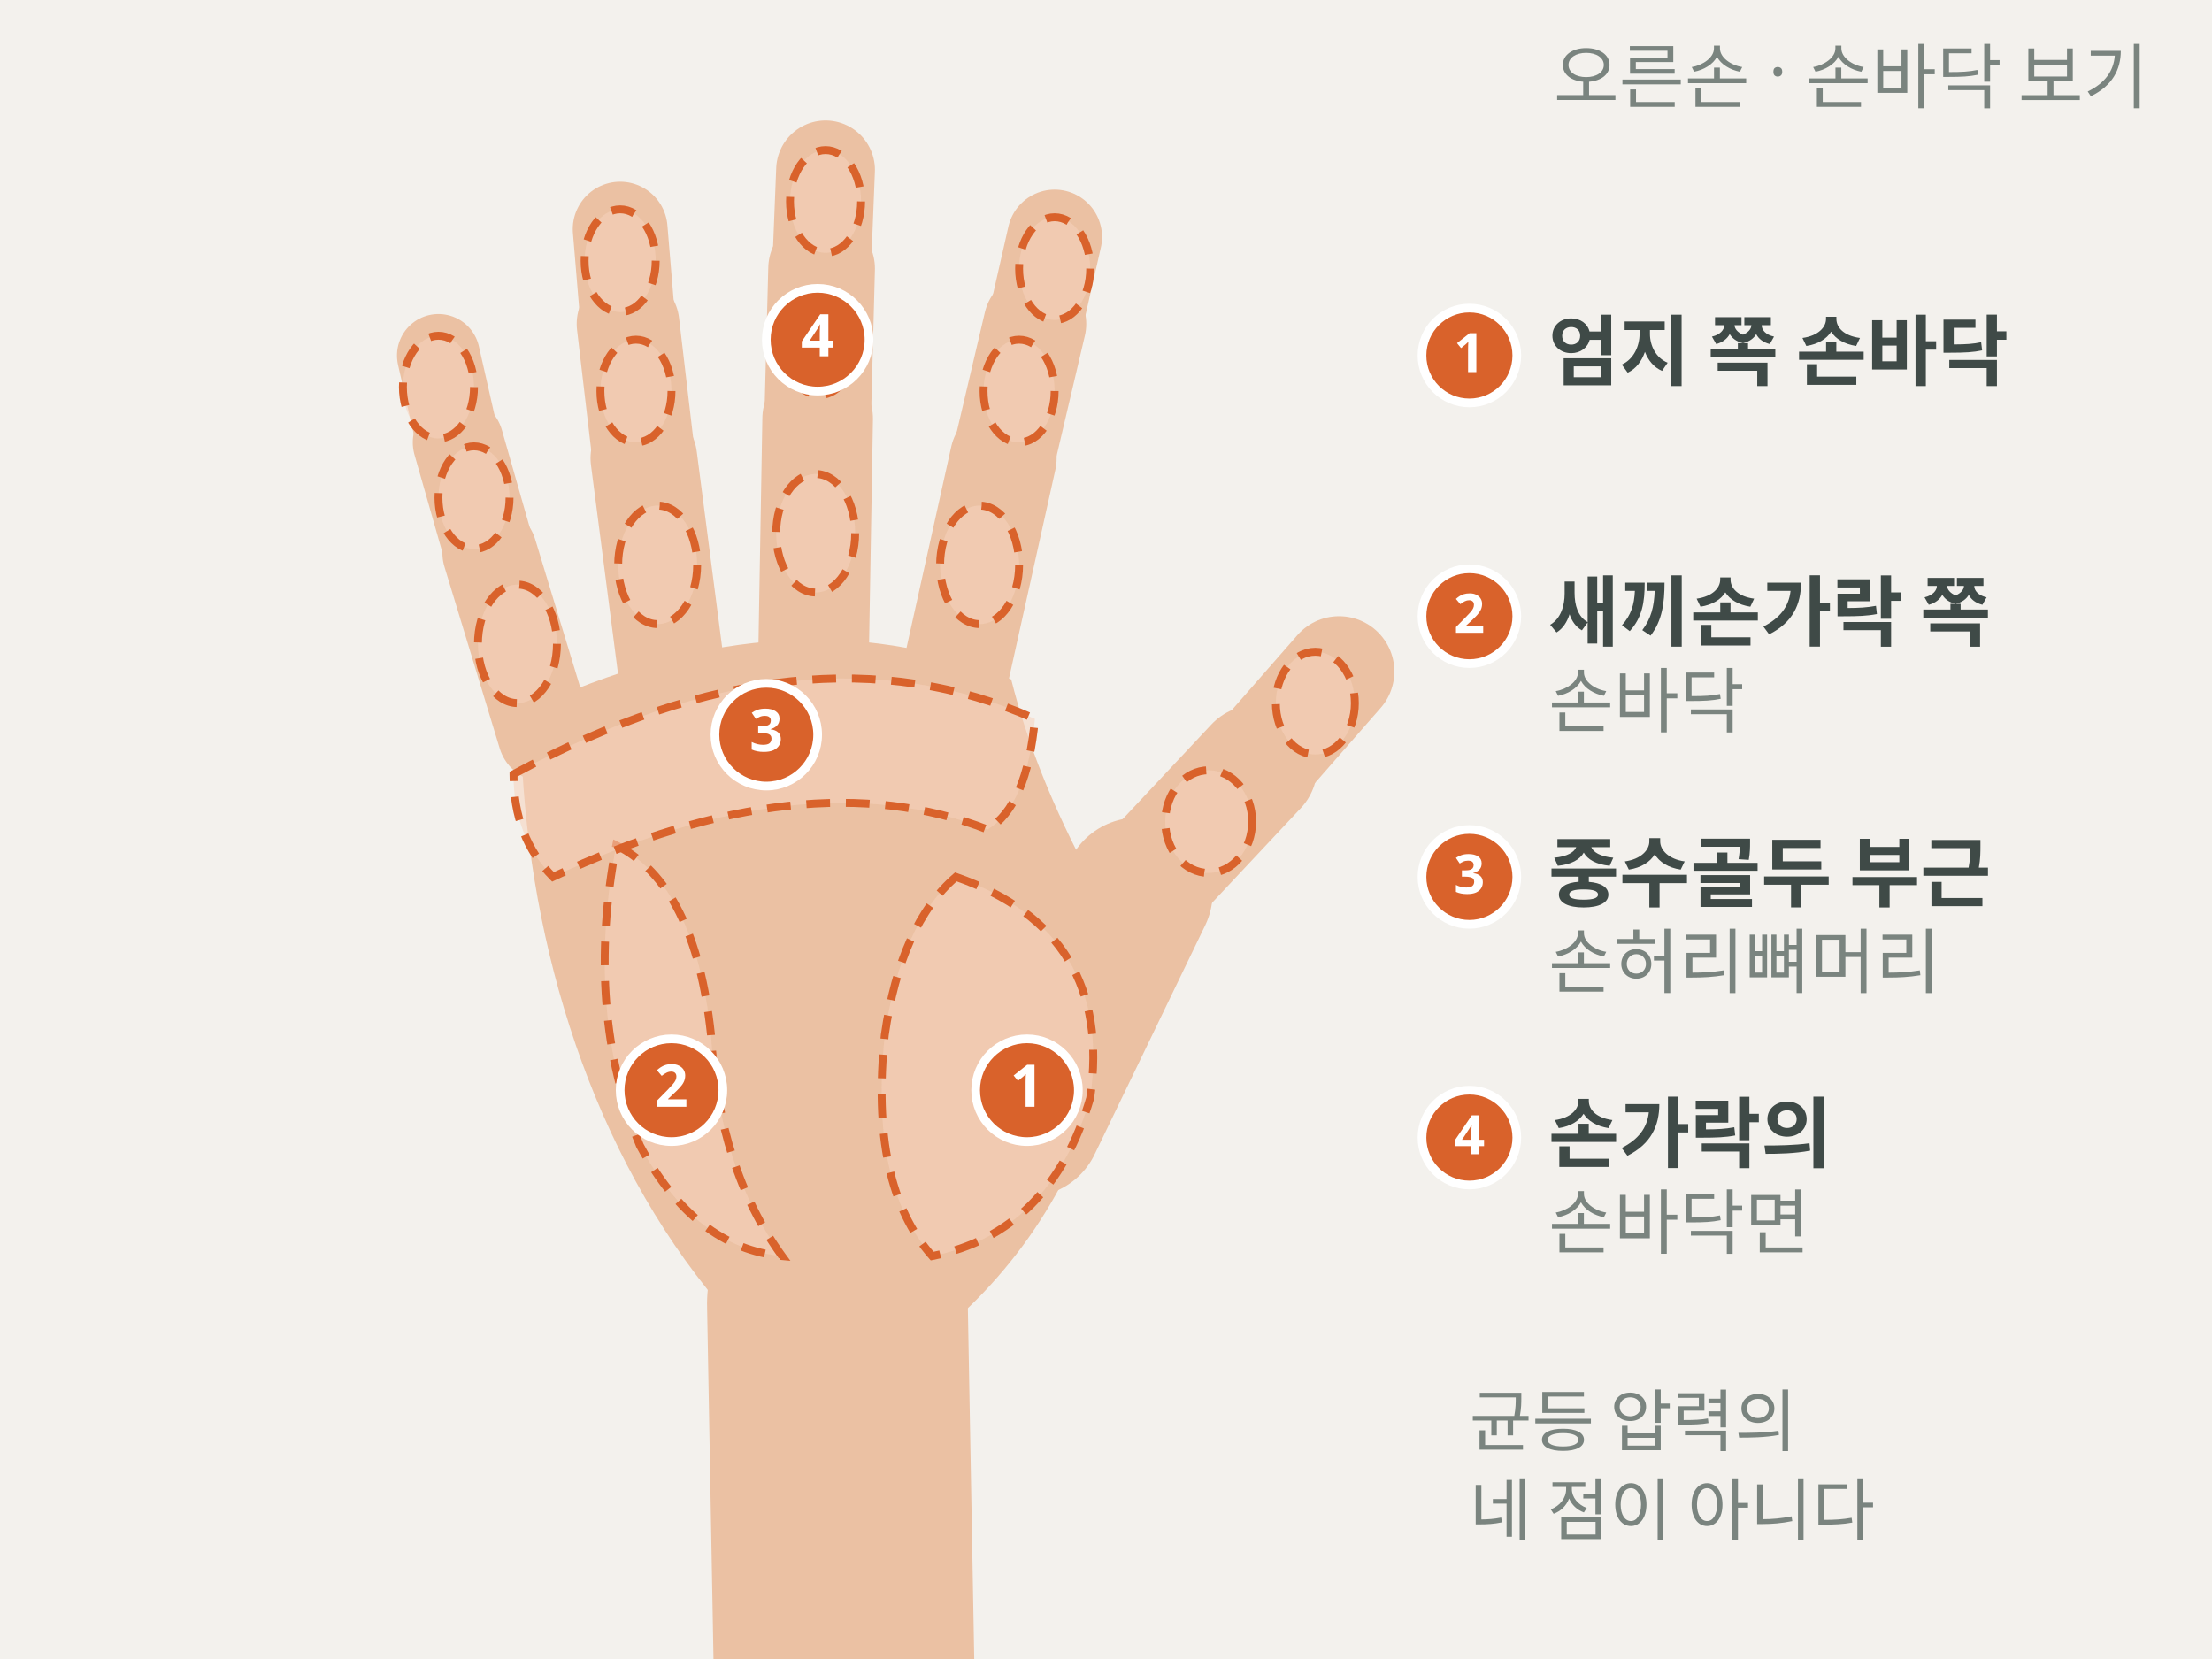
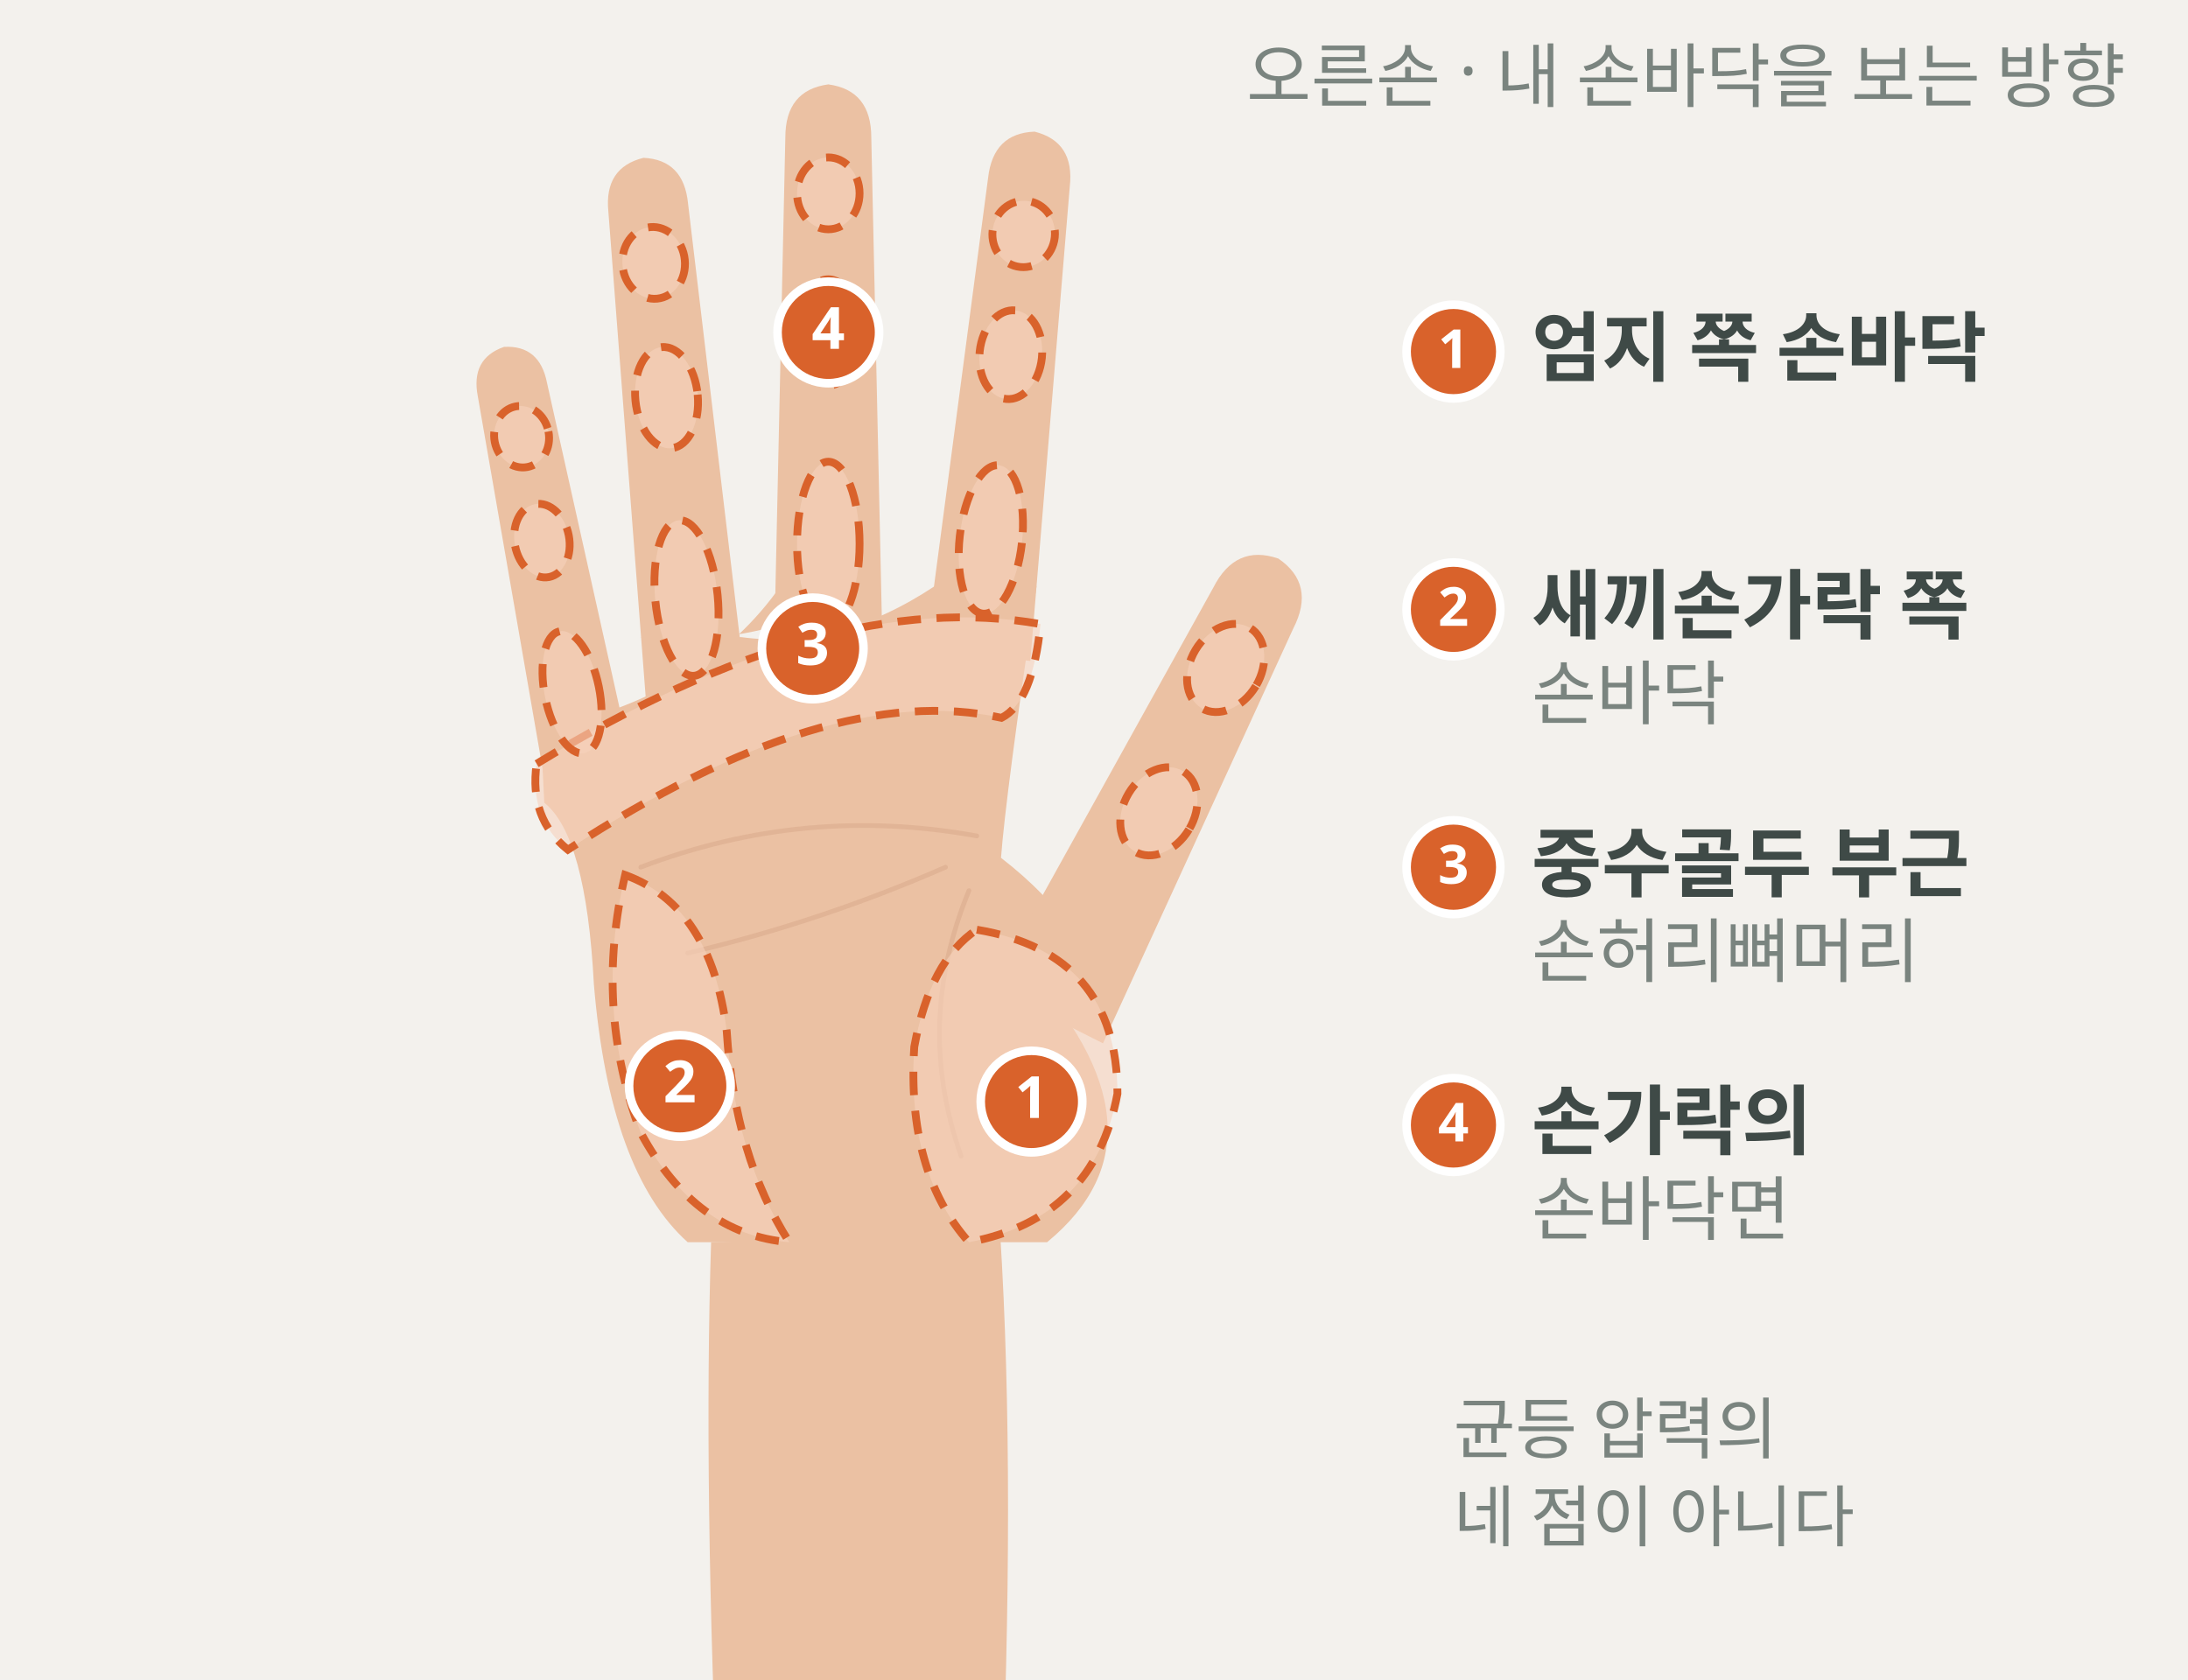
- <svg xmlns="http://www.w3.org/2000/svg" viewBox="0 0 560 420" width="1120" height="840" role="img" aria-label="손바닥 접촉 네 구역: 엄지 쪽, 새끼손가락 쪽, 중수골두 부근, 손가락 손바닥면" font-family="Pretendard Variable, Pretendard, Apple SD Gothic Neo, Malgun Gothic, Noto Sans KR, sans-serif">
+ <svg xmlns="http://www.w3.org/2000/svg" viewBox="0 0 560 430" width="1120" height="860" role="img" aria-label="손바닥 접촉 네 구역: 엄지 쪽, 새끼손가락 쪽, 중수골두 부근, 손가락 손바닥면" font-family="Pretendard Variable, Pretendard, Apple SD Gothic Neo, Malgun Gothic, Noto Sans KR, sans-serif">
  <defs>
    <marker id="ab" viewBox="0 0 10 10" refX="7" refY="5" markerWidth="4.5" markerHeight="4.5" orient="auto-start-reverse">
      <path d="M0 0 L10 5 L0 10 z" fill="#2F68A6" />
    </marker>
    <marker id="ao" viewBox="0 0 10 10" refX="7" refY="5" markerWidth="4.5" markerHeight="4.5" orient="auto-start-reverse">
      <path d="M0 0 L10 5 L0 10 z" fill="#D9622B" />
    </marker>
    <marker id="at" viewBox="0 0 10 10" refX="7" refY="5" markerWidth="4.5" markerHeight="4.5" orient="auto-start-reverse">
      <path d="M0 0 L10 5 L0 10 z" fill="#3E8B7B" />
    </marker>
  </defs>
-   <rect width="560" height="420" fill="#F3F1ED" />
-   <g transform="translate(-56 0)">
-     <g opacity="1.0">
-       <line x1="268" y1="330" x2="270" y2="440" stroke="#EBC1A3" stroke-width="66" stroke-linecap="round" opacity="1" />
-       <path d="M188 190 C190 240 206 292 238 330 L298 334 C318 316 332 292 338 262 L332 222 Q318 196 312 172 Q260 150 198 176 Z" fill="#EBC1A3" />
-       <line x1="194" y1="186" x2="180" y2="140" stroke="#EBC1A3" stroke-width="24" stroke-linecap="round" opacity="1" />
-       <line x1="180" y1="140" x2="172" y2="112" stroke="#EBC1A3" stroke-width="23" stroke-linecap="round" opacity="1" />
-       <line x1="172" y1="112" x2="167" y2="90" stroke="#EBC1A3" stroke-width="21" stroke-linecap="round" opacity="1" />
-       <line x1="226" y1="170" x2="219" y2="116" stroke="#EBC1A3" stroke-width="27" stroke-linecap="round" opacity="1" />
-       <line x1="219" y1="116" x2="215" y2="82" stroke="#EBC1A3" stroke-width="26" stroke-linecap="round" opacity="1" />
-       <line x1="215" y1="82" x2="213" y2="58" stroke="#EBC1A3" stroke-width="24" stroke-linecap="round" opacity="1" />
-       <line x1="262" y1="164" x2="263" y2="106" stroke="#EBC1A3" stroke-width="28" stroke-linecap="round" opacity="1" />
-       <line x1="263" y1="106" x2="264" y2="68" stroke="#EBC1A3" stroke-width="27" stroke-linecap="round" opacity="1" />
-       <line x1="264" y1="68" x2="265" y2="43" stroke="#EBC1A3" stroke-width="25" stroke-linecap="round" opacity="1" />
-       <line x1="298" y1="170" x2="310" y2="116" stroke="#EBC1A3" stroke-width="27" stroke-linecap="round" opacity="1" />
-       <line x1="310" y1="116" x2="318" y2="82" stroke="#EBC1A3" stroke-width="26" stroke-linecap="round" opacity="1" />
-       <line x1="318" y1="82" x2="323" y2="60" stroke="#EBC1A3" stroke-width="24" stroke-linecap="round" opacity="1" />
-       <line x1="316" y1="284" x2="344" y2="226" stroke="#EBC1A3" stroke-width="38" stroke-linecap="round" opacity="1" />
-       <line x1="344" y1="226" x2="374" y2="194" stroke="#EBC1A3" stroke-width="31" stroke-linecap="round" opacity="1" />
-       <line x1="374" y1="194" x2="395" y2="170" stroke="#EBC1A3" stroke-width="28" stroke-linecap="round" opacity="1" />
+   <rect width="560" height="430" fill="#F3F1ED" />
+   <g transform="translate(-50 0)">
+     <g opacity="1.0" fill="#EBC1A3">
+       <path d="M232 318 Q230 380 234 470 L306 470 Q310 380 306 316 Z" />
+       <path d="M313.7 169.2 L323.8 47.8 Q325.1 36.3 314.8 33.7 Q304.2 34.1 302.9 45.5 L286.9 166.3 Z" />
+       <path d="M276.0 172.0 L273.0 35.2 Q273.0 23.1 262.0 21.6 Q251.0 23.1 251.0 35.2 L248.0 172.0 Z" />
+       <path d="M241.7 183.0 L226.1 52.1 Q225.0 40.9 214.7 40.4 Q204.6 42.9 205.7 54.1 L215.8 185.5 Z" />
+       <path d="M212.6 199.3 L190.0 98.0 Q188.1 88.3 179.0 88.8 Q170.4 91.8 172.3 101.5 L190.1 203.8 Z" />
+       <path d="M226 318 Q206 300 202 252 Q200 214 189.3 205.5 L188.4 186.9 Q230.2 178.3 250.0 149.7 L274.0 149.7 Q244.3 166.4 213.7 163.1 L239.7 163.1 Q264.5 166.5 289.3 150.0 L315.3 150.0 Q307.4 203.6 306.2 219.6 Q330 238 333.4 260.4 L311.4 246.4 Q352 290 318 318 Z" />
+       <path d="M332.3 267.1 L381.0 160.9 Q386.8 149.6 377.2 143.0 Q366.2 139.2 360.5 150.5 L303.8 252.7 Z" />
    </g>
-     <path d="M298 222 Q338 236 332 278 Q322 312 292 318 Q276 300 280 262 Q284 234 298 222 Z" fill="#F6D2BC" fill-opacity=".55" stroke="#D9622B" stroke-width="2" stroke-dasharray="6 4" />
-     <path d="M212 214 Q232 224 236 262 Q238 296 254 318 Q232 316 218 290 Q204 256 212 214 Z" fill="#F6D2BC" fill-opacity=".55" stroke="#D9622B" stroke-width="2" stroke-dasharray="6 4" />
-     <path d="M186 196 Q260 156 318 182 Q316 204 306 210 Q260 192 196 222 Q186 212 186 196 Z" fill="#F6D2BC" fill-opacity=".55" stroke="#D9622B" stroke-width="2" stroke-dasharray="6 4" />
-     <ellipse cx="167" cy="98" rx="9" ry="13" fill="#F6D2BC" fill-opacity=".55" stroke="#D9622B" stroke-width="2" stroke-dasharray="6 4" />
-     <ellipse cx="176.0" cy="126.0" rx="9" ry="13" fill="#F6D2BC" fill-opacity=".55" stroke="#D9622B" stroke-width="2" stroke-dasharray="6 4" />
-     <ellipse cx="187.0" cy="163.0" rx="10" ry="15" fill="#F6D2BC" fill-opacity=".55" stroke="#D9622B" stroke-width="2" stroke-dasharray="6 4" />
-     <ellipse cx="213" cy="66" rx="9" ry="13" fill="#F6D2BC" fill-opacity=".55" stroke="#D9622B" stroke-width="2" stroke-dasharray="6 4" />
-     <ellipse cx="217.0" cy="99.0" rx="9" ry="13" fill="#F6D2BC" fill-opacity=".55" stroke="#D9622B" stroke-width="2" stroke-dasharray="6 4" />
-     <ellipse cx="222.5" cy="143.0" rx="10" ry="15" fill="#F6D2BC" fill-opacity=".55" stroke="#D9622B" stroke-width="2" stroke-dasharray="6 4" />
-     <ellipse cx="265" cy="51" rx="9" ry="13" fill="#F6D2BC" fill-opacity=".55" stroke="#D9622B" stroke-width="2" stroke-dasharray="6 4" />
-     <ellipse cx="263.5" cy="87.0" rx="9" ry="13" fill="#F6D2BC" fill-opacity=".55" stroke="#D9622B" stroke-width="2" stroke-dasharray="6 4" />
-     <ellipse cx="262.5" cy="135.0" rx="10" ry="15" fill="#F6D2BC" fill-opacity=".55" stroke="#D9622B" stroke-width="2" stroke-dasharray="6 4" />
-     <ellipse cx="323" cy="68" rx="9" ry="13" fill="#F6D2BC" fill-opacity=".55" stroke="#D9622B" stroke-width="2" stroke-dasharray="6 4" />
-     <ellipse cx="314.0" cy="99.0" rx="9" ry="13" fill="#F6D2BC" fill-opacity=".55" stroke="#D9622B" stroke-width="2" stroke-dasharray="6 4" />
-     <ellipse cx="304.0" cy="143.0" rx="10" ry="15" fill="#F6D2BC" fill-opacity=".55" stroke="#D9622B" stroke-width="2" stroke-dasharray="6 4" />
-     <ellipse cx="389" cy="178" rx="10" ry="13" fill="#F6D2BC" fill-opacity=".55" stroke="#D9622B" stroke-width="2" stroke-dasharray="6 4" />
-     <ellipse cx="362" cy="208" rx="11" ry="13" fill="#F6D2BC" fill-opacity=".55" stroke="#D9622B" stroke-width="2" stroke-dasharray="6 4" />
-     <circle cx="316" cy="276" r="13" fill="#D9622B" stroke="#fff" stroke-width="2.2" />
-     <text x="316" y="280.2" font-size="14.9" font-weight="800" fill="#fff" text-anchor="middle">1</text>
-     <circle cx="226" cy="276" r="13" fill="#D9622B" stroke="#fff" stroke-width="2.2" />
-     <text x="226" y="280.2" font-size="14.9" font-weight="800" fill="#fff" text-anchor="middle">2</text>
-     <circle cx="250" cy="186" r="13" fill="#D9622B" stroke="#fff" stroke-width="2.2" />
-     <text x="250" y="190.2" font-size="14.9" font-weight="800" fill="#fff" text-anchor="middle">3</text>
-     <circle cx="263" cy="86" r="13" fill="#D9622B" stroke="#fff" stroke-width="2.2" />
-     <text x="263" y="90.2" font-size="14.9" font-weight="800" fill="#fff" text-anchor="middle">4</text>
+     <g fill="none" stroke="#D9A98A" stroke-width="1.2" opacity=".55" stroke-linecap="round">
+       <path d="M214 222 Q256 206 300 214" />
+       <path d="M226 244 Q260 236 292 222" />
+       <path d="M296 296 Q284 262 298 228" />
+     </g>
+     <path d="M300 238 Q336 244 336 280 Q330 312 298 318 Q282 300 284 268 Q288 246 300 238 Z" fill="#F6D2BC" fill-opacity=".6" stroke="#D9622B" stroke-width="2" stroke-dasharray="6 4" />
+     <path d="M210 224 Q232 232 236 264 Q238 296 252 318 Q228 316 214 290 Q202 258 210 224 Z" fill="#F6D2BC" fill-opacity=".6" stroke="#D9622B" stroke-width="2" stroke-dasharray="6 4" />
+     <path d="M187.348 195.523 Q262.0 150.0 316.318 159.764 Q314.318 179.764 306.318 183.764 Q262.0 174.0 195.348 217.523 Q185.348 209.523 187.348 195.523 Z" fill="#F6D2BC" fill-opacity=".6" stroke="#D9622B" stroke-width="2" stroke-dasharray="6 4" />
+     <ellipse cx="303.6" cy="138.1" rx="8" ry="19.1" transform="rotate(6.3 303.6 138.1)" fill="#F6D2BC" fill-opacity=".6" stroke="#D9622B" stroke-width="2" stroke-dasharray="6 4" />
+     <ellipse cx="308.7" cy="90.8" rx="8" ry="11.4" transform="rotate(6.0 308.7 90.8)" fill="#F6D2BC" fill-opacity=".6" stroke="#D9622B" stroke-width="2" stroke-dasharray="6 4" />
+     <ellipse cx="312.0" cy="59.9" rx="8" ry="8.5" transform="rotate(6.0 312.0 59.9)" fill="#F6D2BC" fill-opacity=".6" stroke="#D9622B" stroke-width="2" stroke-dasharray="6 4" />
+     <ellipse cx="262.0" cy="139.2" rx="8" ry="21.0" transform="rotate(0.0 262.0 139.2)" fill="#F6D2BC" fill-opacity=".6" stroke="#D9622B" stroke-width="2" stroke-dasharray="6 4" />
+     <ellipse cx="262.0" cy="85.1" rx="8" ry="13.6" transform="rotate(0.0 262.0 85.1)" fill="#F6D2BC" fill-opacity=".6" stroke="#D9622B" stroke-width="2" stroke-dasharray="6 4" />
+     <ellipse cx="262.0" cy="49.5" rx="8" ry="9.2" transform="rotate(0.0 262.0 49.5)" fill="#F6D2BC" fill-opacity=".6" stroke="#D9622B" stroke-width="2" stroke-dasharray="6 4" />
+     <ellipse cx="225.7" cy="153.1" rx="8" ry="20.0" transform="rotate(-5.7 225.7 153.1)" fill="#F6D2BC" fill-opacity=".6" stroke="#D9622B" stroke-width="2" stroke-dasharray="6 4" />
+     <ellipse cx="220.6" cy="101.8" rx="8" ry="13.0" transform="rotate(-5.5 220.6 101.8)" fill="#F6D2BC" fill-opacity=".6" stroke="#D9622B" stroke-width="2" stroke-dasharray="6 4" />
+     <ellipse cx="217.3" cy="67.3" rx="8" ry="9.2" transform="rotate(-5.5 217.3 67.3)" fill="#F6D2BC" fill-opacity=".6" stroke="#D9622B" stroke-width="2" stroke-dasharray="6 4" />
+     <ellipse cx="196.4" cy="177.2" rx="7" ry="15.9" transform="rotate(-11.5 196.4 177.2)" fill="#F6D2BC" fill-opacity=".6" stroke="#D9622B" stroke-width="2" stroke-dasharray="6 4" />
+     <ellipse cx="188.7" cy="138.4" rx="7" ry="9.5" transform="rotate(-11.0 188.7 138.4)" fill="#F6D2BC" fill-opacity=".6" stroke="#D9622B" stroke-width="2" stroke-dasharray="6 4" />
+     <ellipse cx="183.5" cy="111.8" rx="7" ry="7.9" transform="rotate(-11.0 183.5 111.8)" fill="#F6D2BC" fill-opacity=".6" stroke="#D9622B" stroke-width="2" stroke-dasharray="6 4" />
+     <ellipse cx="346.6" cy="207.7" rx="9" ry="12" transform="rotate(31 346.6 207.7)" fill="#F6D2BC" fill-opacity=".6" stroke="#D9622B" stroke-width="2" stroke-dasharray="6 4" />
+     <ellipse cx="363.7" cy="171.0" rx="9" ry="12" transform="rotate(31 363.7 171.0)" fill="#F6D2BC" fill-opacity=".6" stroke="#D9622B" stroke-width="2" stroke-dasharray="6 4" />
+     <circle cx="314" cy="282" r="13" fill="#D9622B" stroke="#fff" stroke-width="2.2" />
+     <text x="314" y="286.2" font-size="14.9" font-weight="800" fill="#fff" text-anchor="middle">1</text>
+     <circle cx="224" cy="278" r="13" fill="#D9622B" stroke="#fff" stroke-width="2.2" />
+     <text x="224" y="282.2" font-size="14.9" font-weight="800" fill="#fff" text-anchor="middle">2</text>
+     <circle cx="258" cy="166.0" r="13" fill="#D9622B" stroke="#fff" stroke-width="2.2" />
+     <text x="258" y="170.2" font-size="14.9" font-weight="800" fill="#fff" text-anchor="middle">3</text>
+     <circle cx="262.0" cy="85.1" r="13" fill="#D9622B" stroke="#fff" stroke-width="2.2" />
+     <text x="262.0" y="89.3" font-size="14.9" font-weight="800" fill="#fff" text-anchor="middle">4</text>
  </g>
  <circle cx="372" cy="90" r="12" fill="#D9622B" stroke="#fff" stroke-width="2.2" />
  <text x="372" y="94.2" font-size="13.8" font-weight="800" fill="#fff" text-anchor="middle">1</text>
  <text x="392" y="96" font-size="19.5" font-weight="700" fill="#3F4A47" text-anchor="start">엄지 쪽 손바닥</text>
  <circle cx="372" cy="156" r="12" fill="#D9622B" stroke="#fff" stroke-width="2.2" />
  <text x="372" y="160.2" font-size="13.8" font-weight="800" fill="#fff" text-anchor="middle">2</text>
  <text x="392" y="162" font-size="19.5" font-weight="700" fill="#3F4A47" text-anchor="start">새끼손가락 쪽</text>
  <text x="392" y="184" font-size="18.0" font-weight="500" fill="#7A847F" text-anchor="start">손바닥</text>
  <circle cx="372" cy="222" r="12" fill="#D9622B" stroke="#fff" stroke-width="2.2" />
  <text x="372" y="226.2" font-size="13.8" font-weight="800" fill="#fff" text-anchor="middle">3</text>
  <text x="392" y="228" font-size="19.5" font-weight="700" fill="#3F4A47" text-anchor="start">중수골두 부근</text>
  <text x="392" y="250" font-size="18.0" font-weight="500" fill="#7A847F" text-anchor="start">손허리뼈머리</text>
  <circle cx="372" cy="288" r="12" fill="#D9622B" stroke="#fff" stroke-width="2.2" />
  <text x="372" y="292.2" font-size="13.8" font-weight="800" fill="#fff" text-anchor="middle">4</text>
  <text x="392" y="294" font-size="19.5" font-weight="700" fill="#3F4A47" text-anchor="start">손가락의</text>
  <text x="392" y="316" font-size="18.0" font-weight="500" fill="#7A847F" text-anchor="start">손바닥면</text>
-   <text x="372" y="366.0" font-size="17.2" font-weight="500" fill="#7A847F" text-anchor="start">균등 압력의</text>
-   <text x="372" y="388.5" font-size="17.2" font-weight="500" fill="#7A847F" text-anchor="start">네 점이 아니다</text>
-   <text x="544" y="26" font-size="18.0" font-weight="500" fill="#7A847F" text-anchor="end">오른손 · 손바닥 보기</text>
+   <text x="372" y="372.0" font-size="17.2" font-weight="500" fill="#7A847F" text-anchor="start">균등 압력의</text>
+   <text x="372" y="394.5" font-size="17.2" font-weight="500" fill="#7A847F" text-anchor="start">네 점이 아니다</text>
+   <text x="544" y="26" font-size="18.0" font-weight="500" fill="#7A847F" text-anchor="end">오른손 · 내 손바닥을 보는 방향</text>
</svg>
